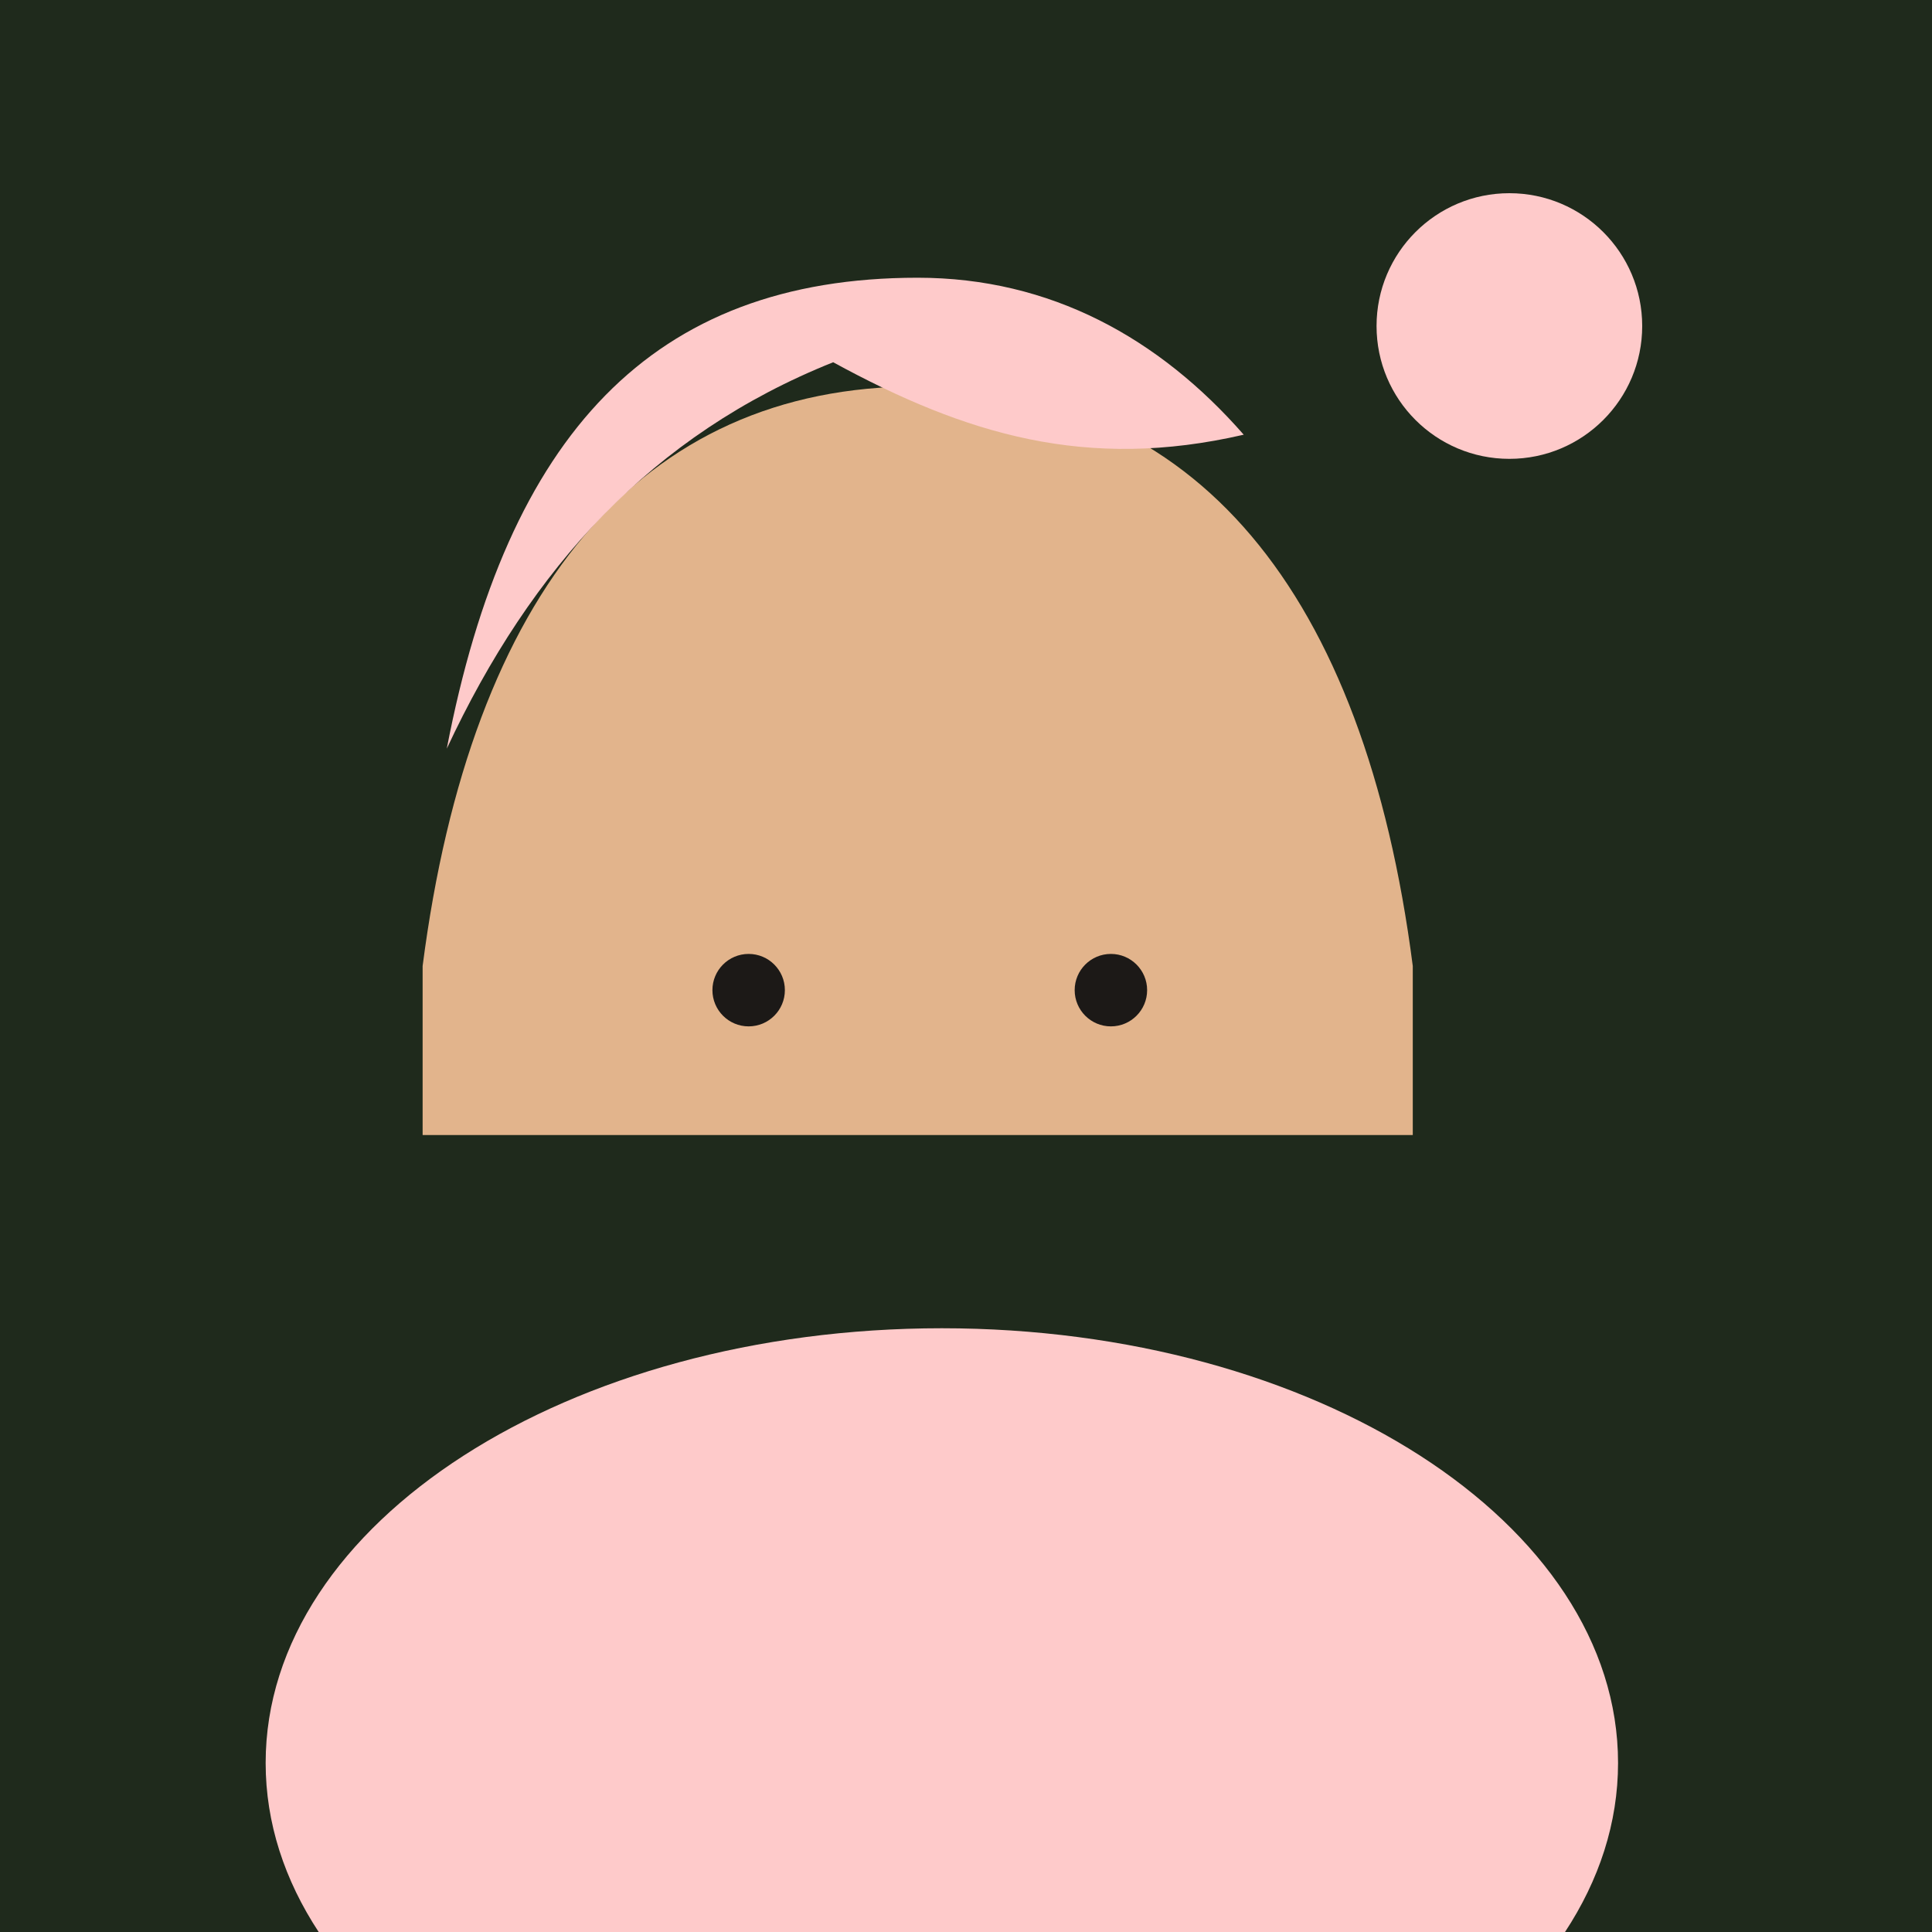
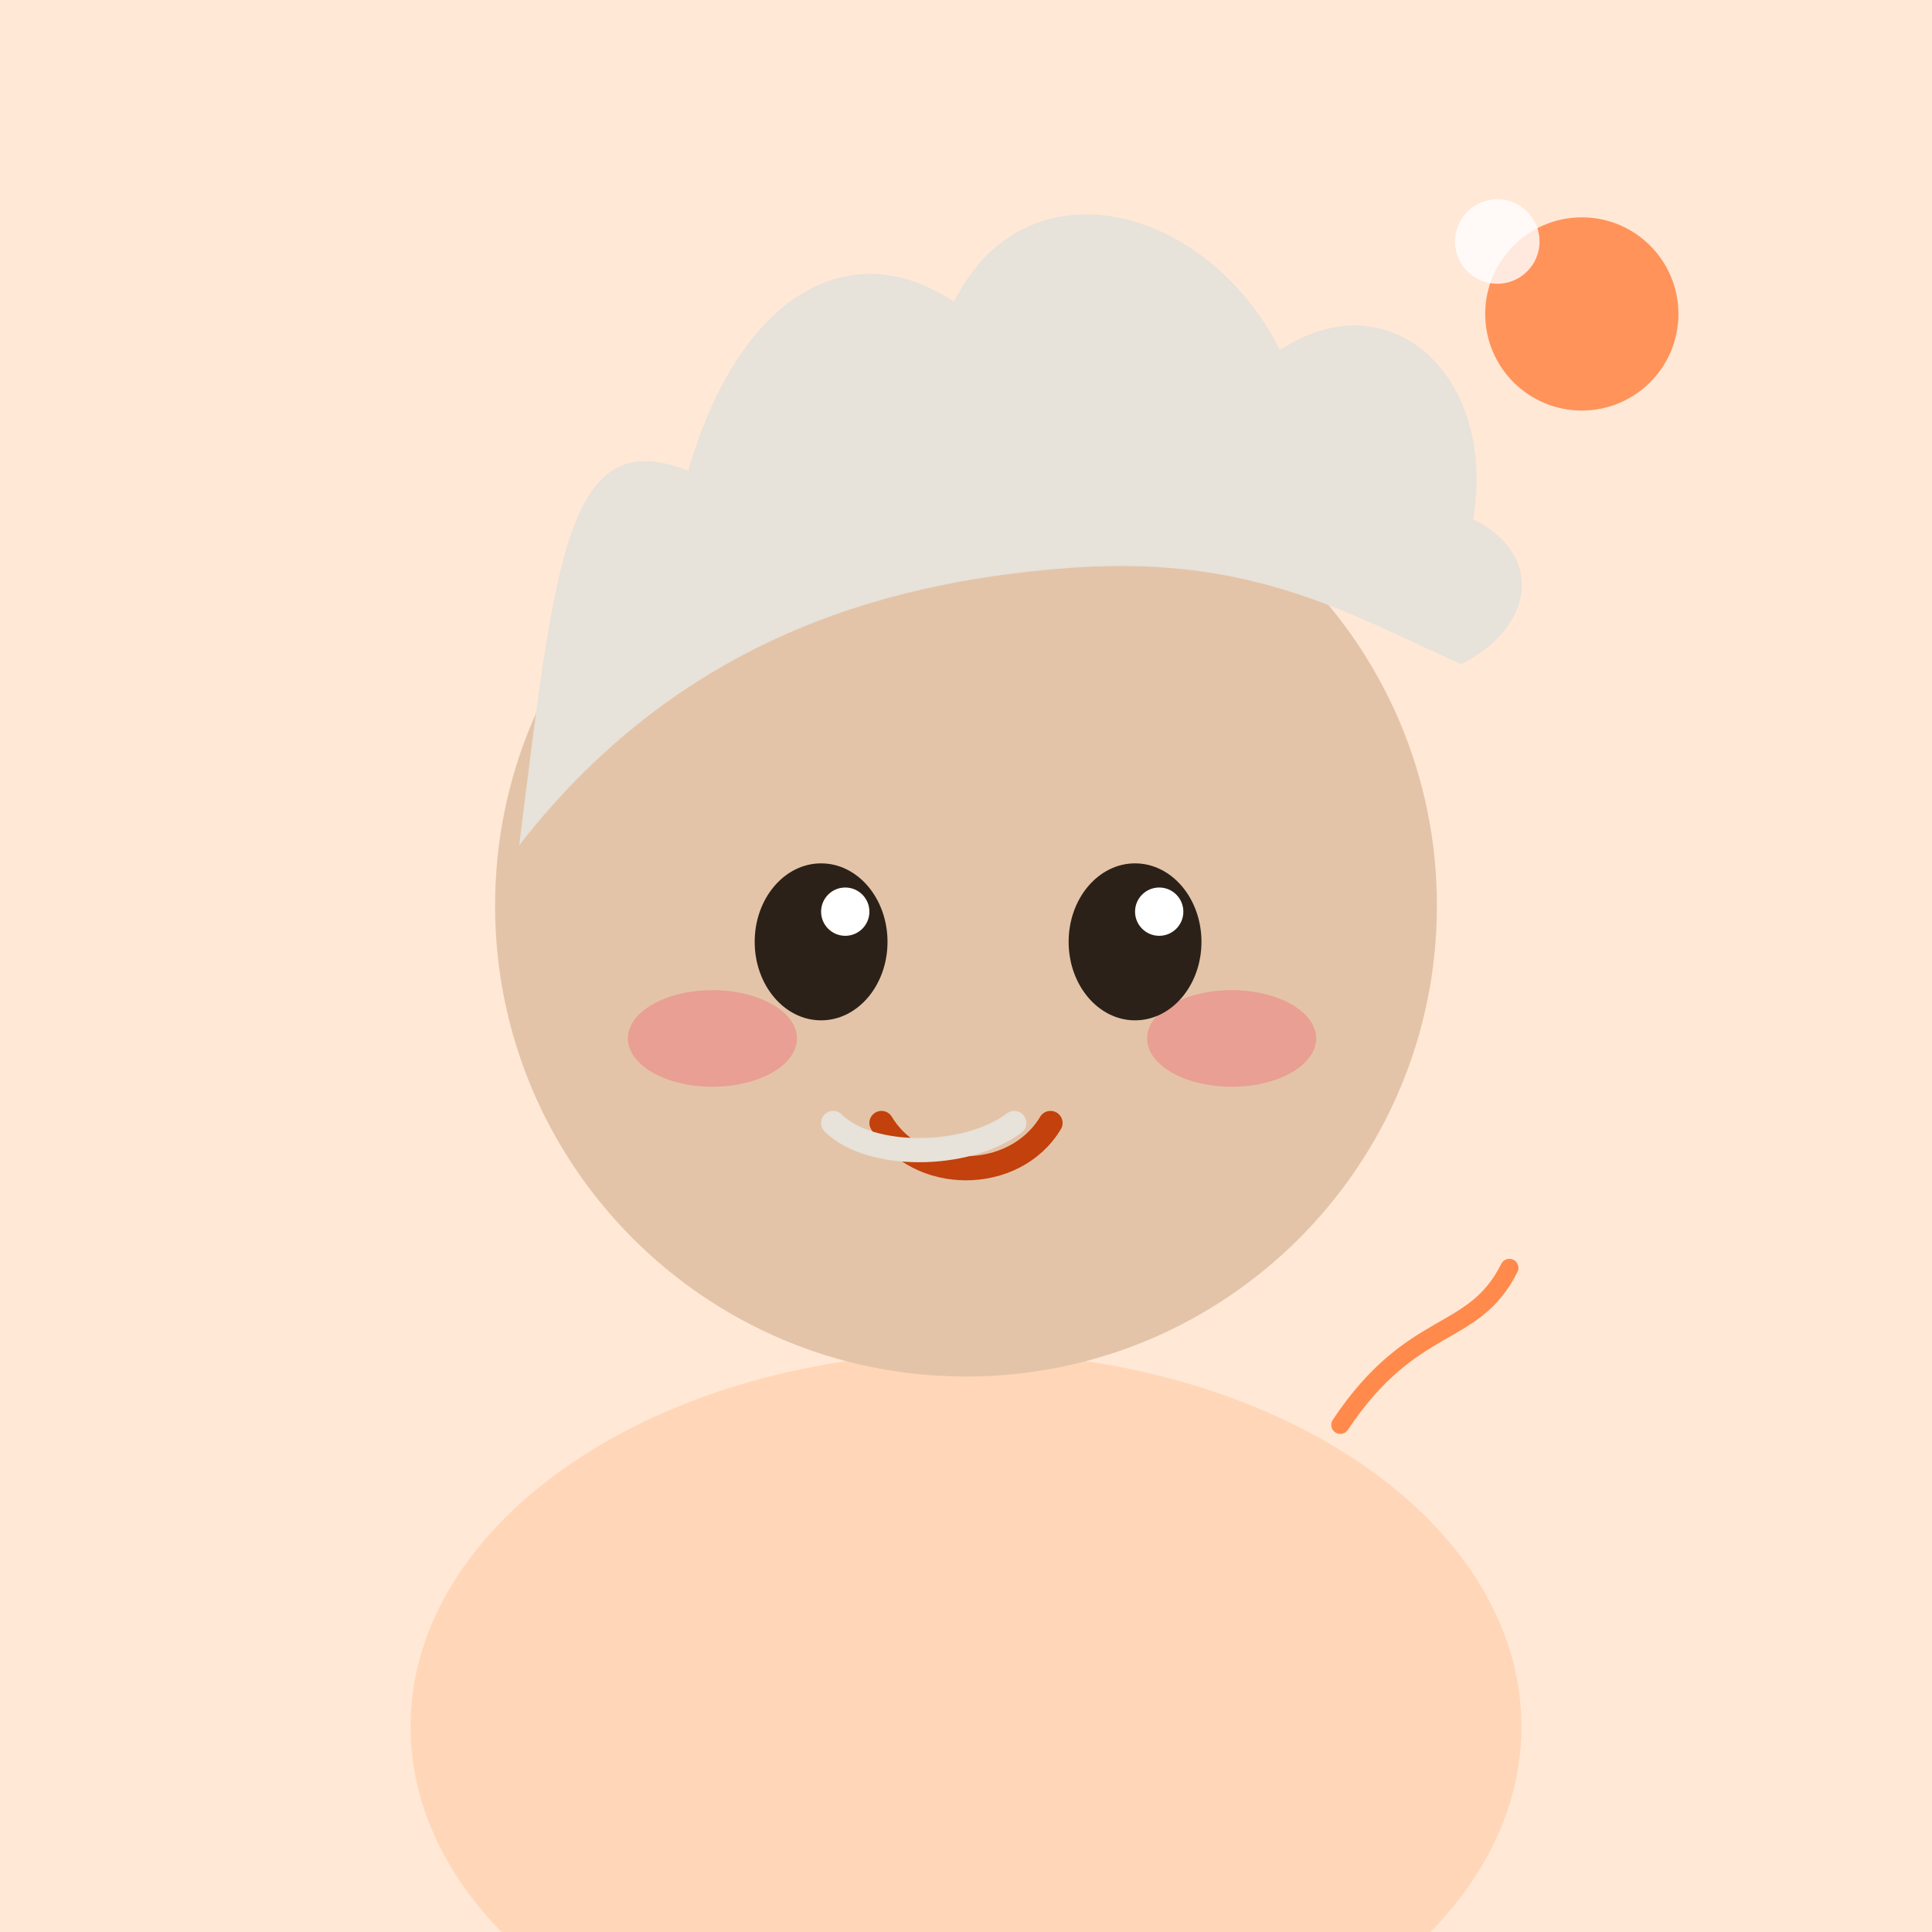
<svg xmlns="http://www.w3.org/2000/svg" viewBox="0 0 320 320">
-   <rect width="320" height="320" fill="#1F2A1C" />
-   <circle cx="250" cy="54" r="22" fill="#FECACA" />
-   <ellipse cx="168" cy="300" rx="112" ry="72" fill="#1F2A1C" />
-   <ellipse cx="156" cy="292" rx="112" ry="72" fill="#FECACA" />
-   <path d="M78 168c8-62 36-96 82-96s74 34 82 96v28H78z" fill="#1F2A1C" />
-   <path d="M70 160c8-62 36-96 82-96s74 34 82 96v28H70z" fill="#E2B48C" />
-   <path d="M74 124c10-52 34-78 78-78 22 0 40 10 54 26-26 6-46 0-68-12-30 12-50 34-64 64z" fill="#FECACA" />
-   <circle cx="124" cy="164" r="6" fill="#1C1917" />
-   <circle cx="184" cy="164" r="6" fill="#1C1917" />
+   <rect width="320" height="320" fill="#FFE8D6" />
+   <circle cx="262" cy="52" r="16" fill="#FF8A4C" opacity="0.9" />
+   <circle cx="248" cy="40" r="7" fill="#FFFFFF" opacity="0.8" />
+   <ellipse cx="160" cy="286" rx="92" ry="62" fill="#FFD7B8" />
+   <circle cx="160" cy="150" r="78" fill="#E4C4A8" />
+   <path d="M86 140c6-48 8-70 28-62 8-28 26-40 44-28 12-24 42-16 54 8 18-12 36 4 32 28 12 6 10 18-2 24-18-8-34-18-64-16-28 2-64 10-92 46z" fill="#E7E2DA" />
+   <ellipse cx="118" cy="172" rx="14" ry="8" fill="#F43F5E" opacity="0.28" />
+   <ellipse cx="204" cy="172" rx="14" ry="8" fill="#F43F5E" opacity="0.28" />
+   <ellipse cx="136" cy="156" rx="11" ry="13" fill="#2B2118" />
+   <ellipse cx="188" cy="156" rx="11" ry="13" fill="#2B2118" />
+   <circle cx="140" cy="151" r="4" fill="#FFFFFF" />
+   <circle cx="192" cy="151" r="4" fill="#FFFFFF" />
+   <path d="M146 186c6 10 22 10 28 0" stroke="#C2410C" stroke-width="4" fill="none" stroke-linecap="round" />
+   <path d="M138 186c6 6 22 6 30 0" stroke="#E7E2DA" stroke-width="4" fill="none" stroke-linecap="round" />
+   <path d="M222 236c12-18 22-14 28-26" stroke="#FF8A4C" stroke-width="3" fill="none" stroke-linecap="round" />
</svg>
